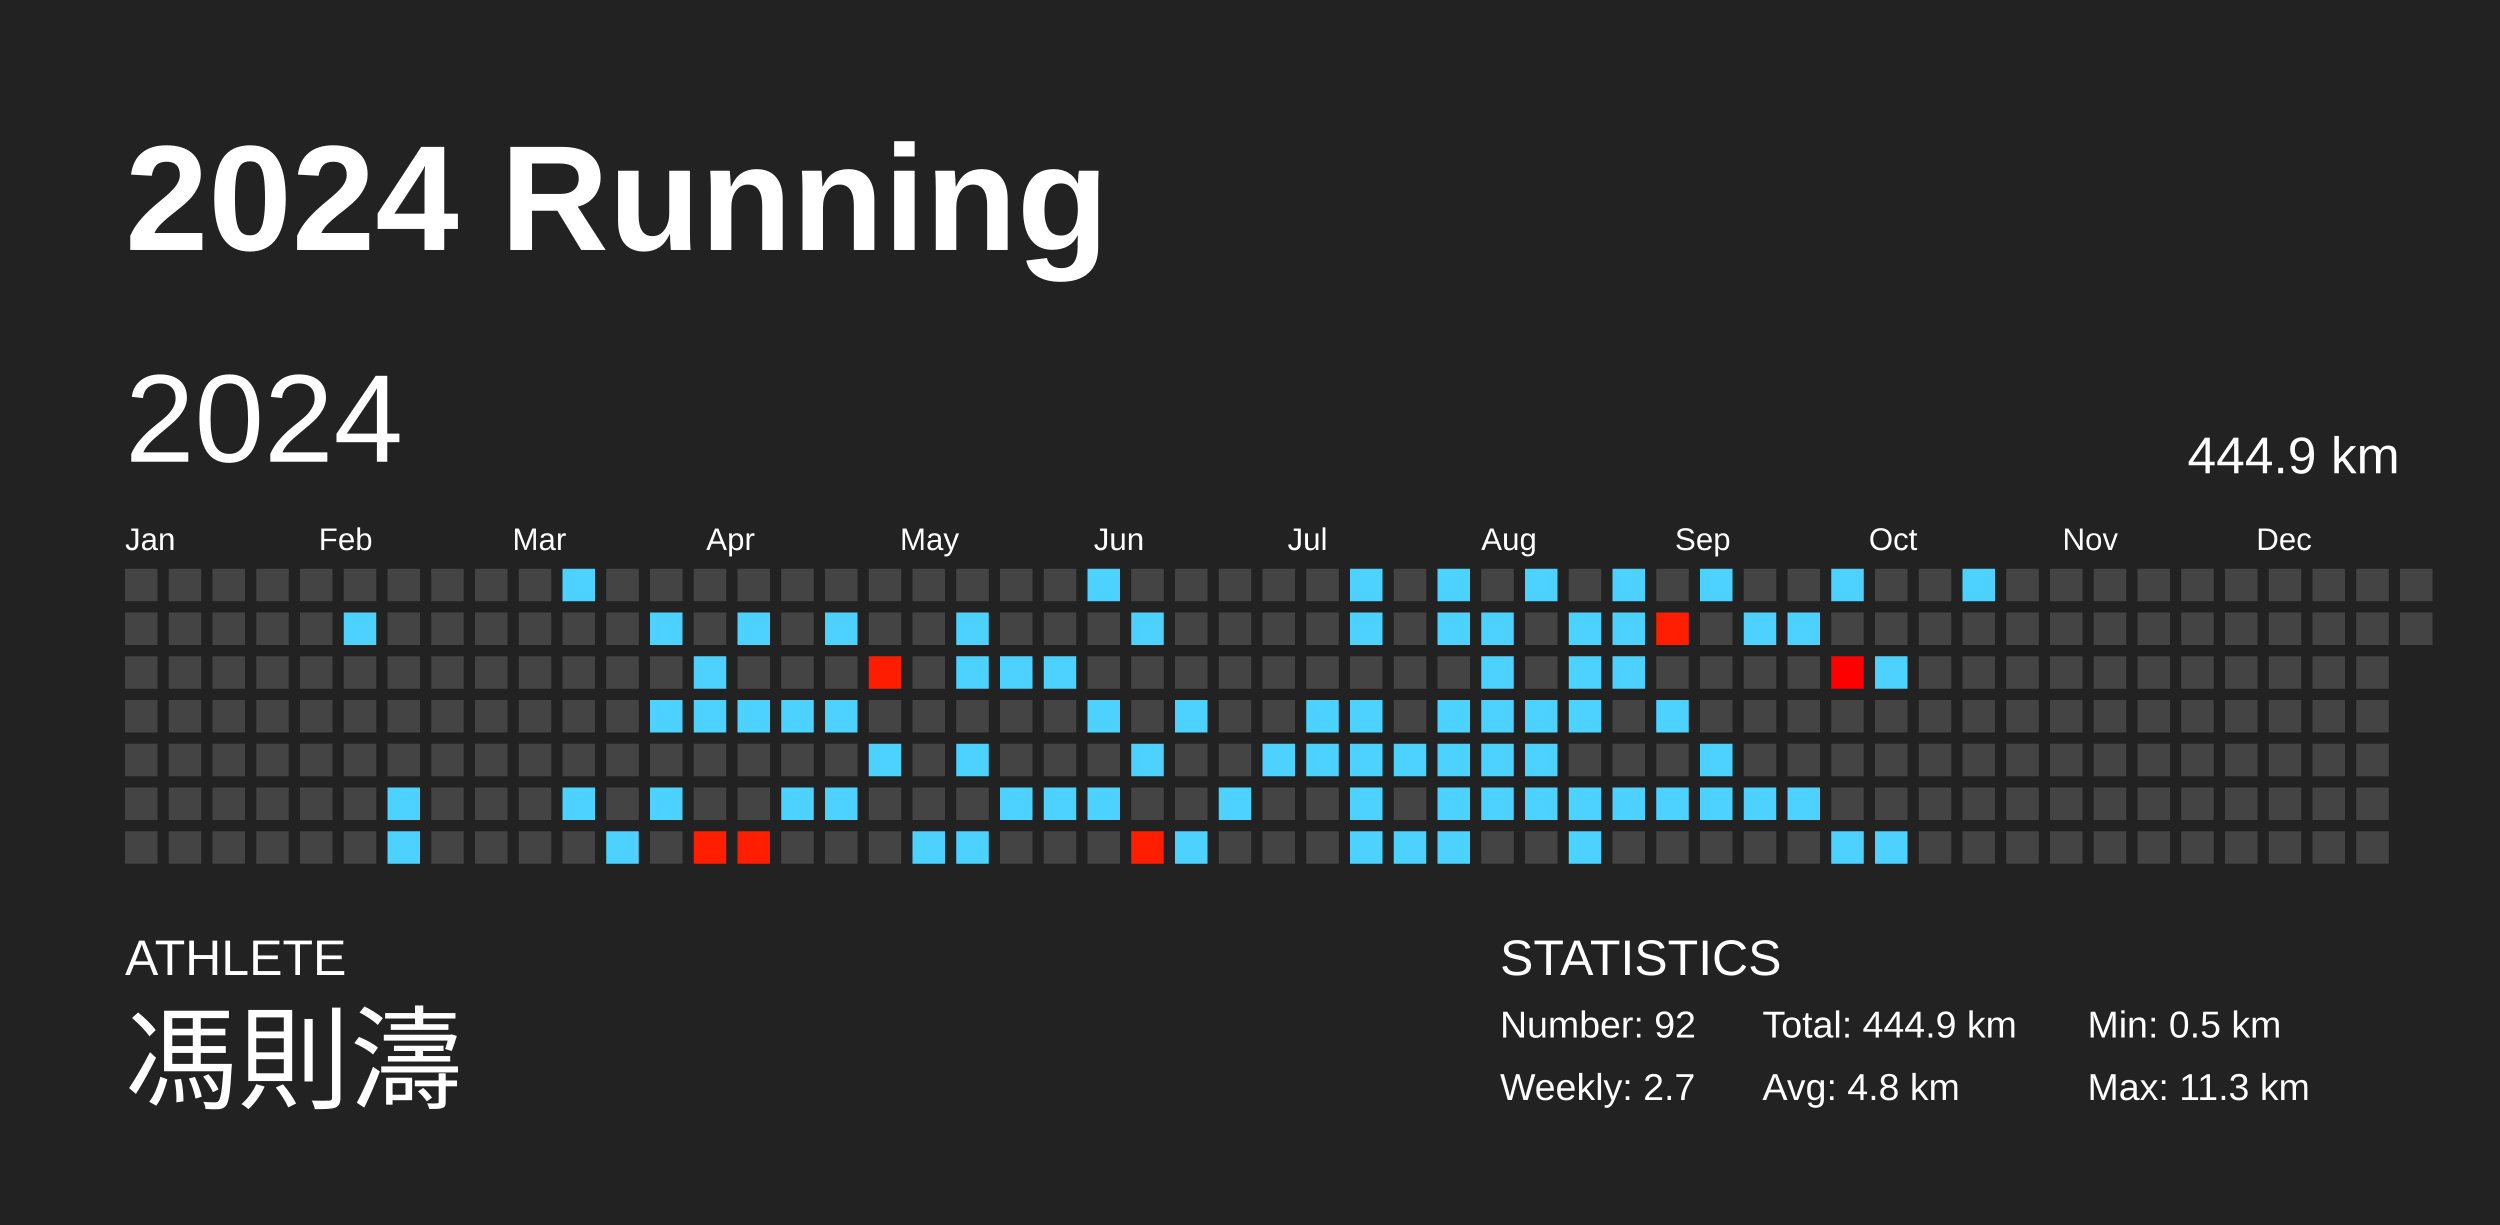
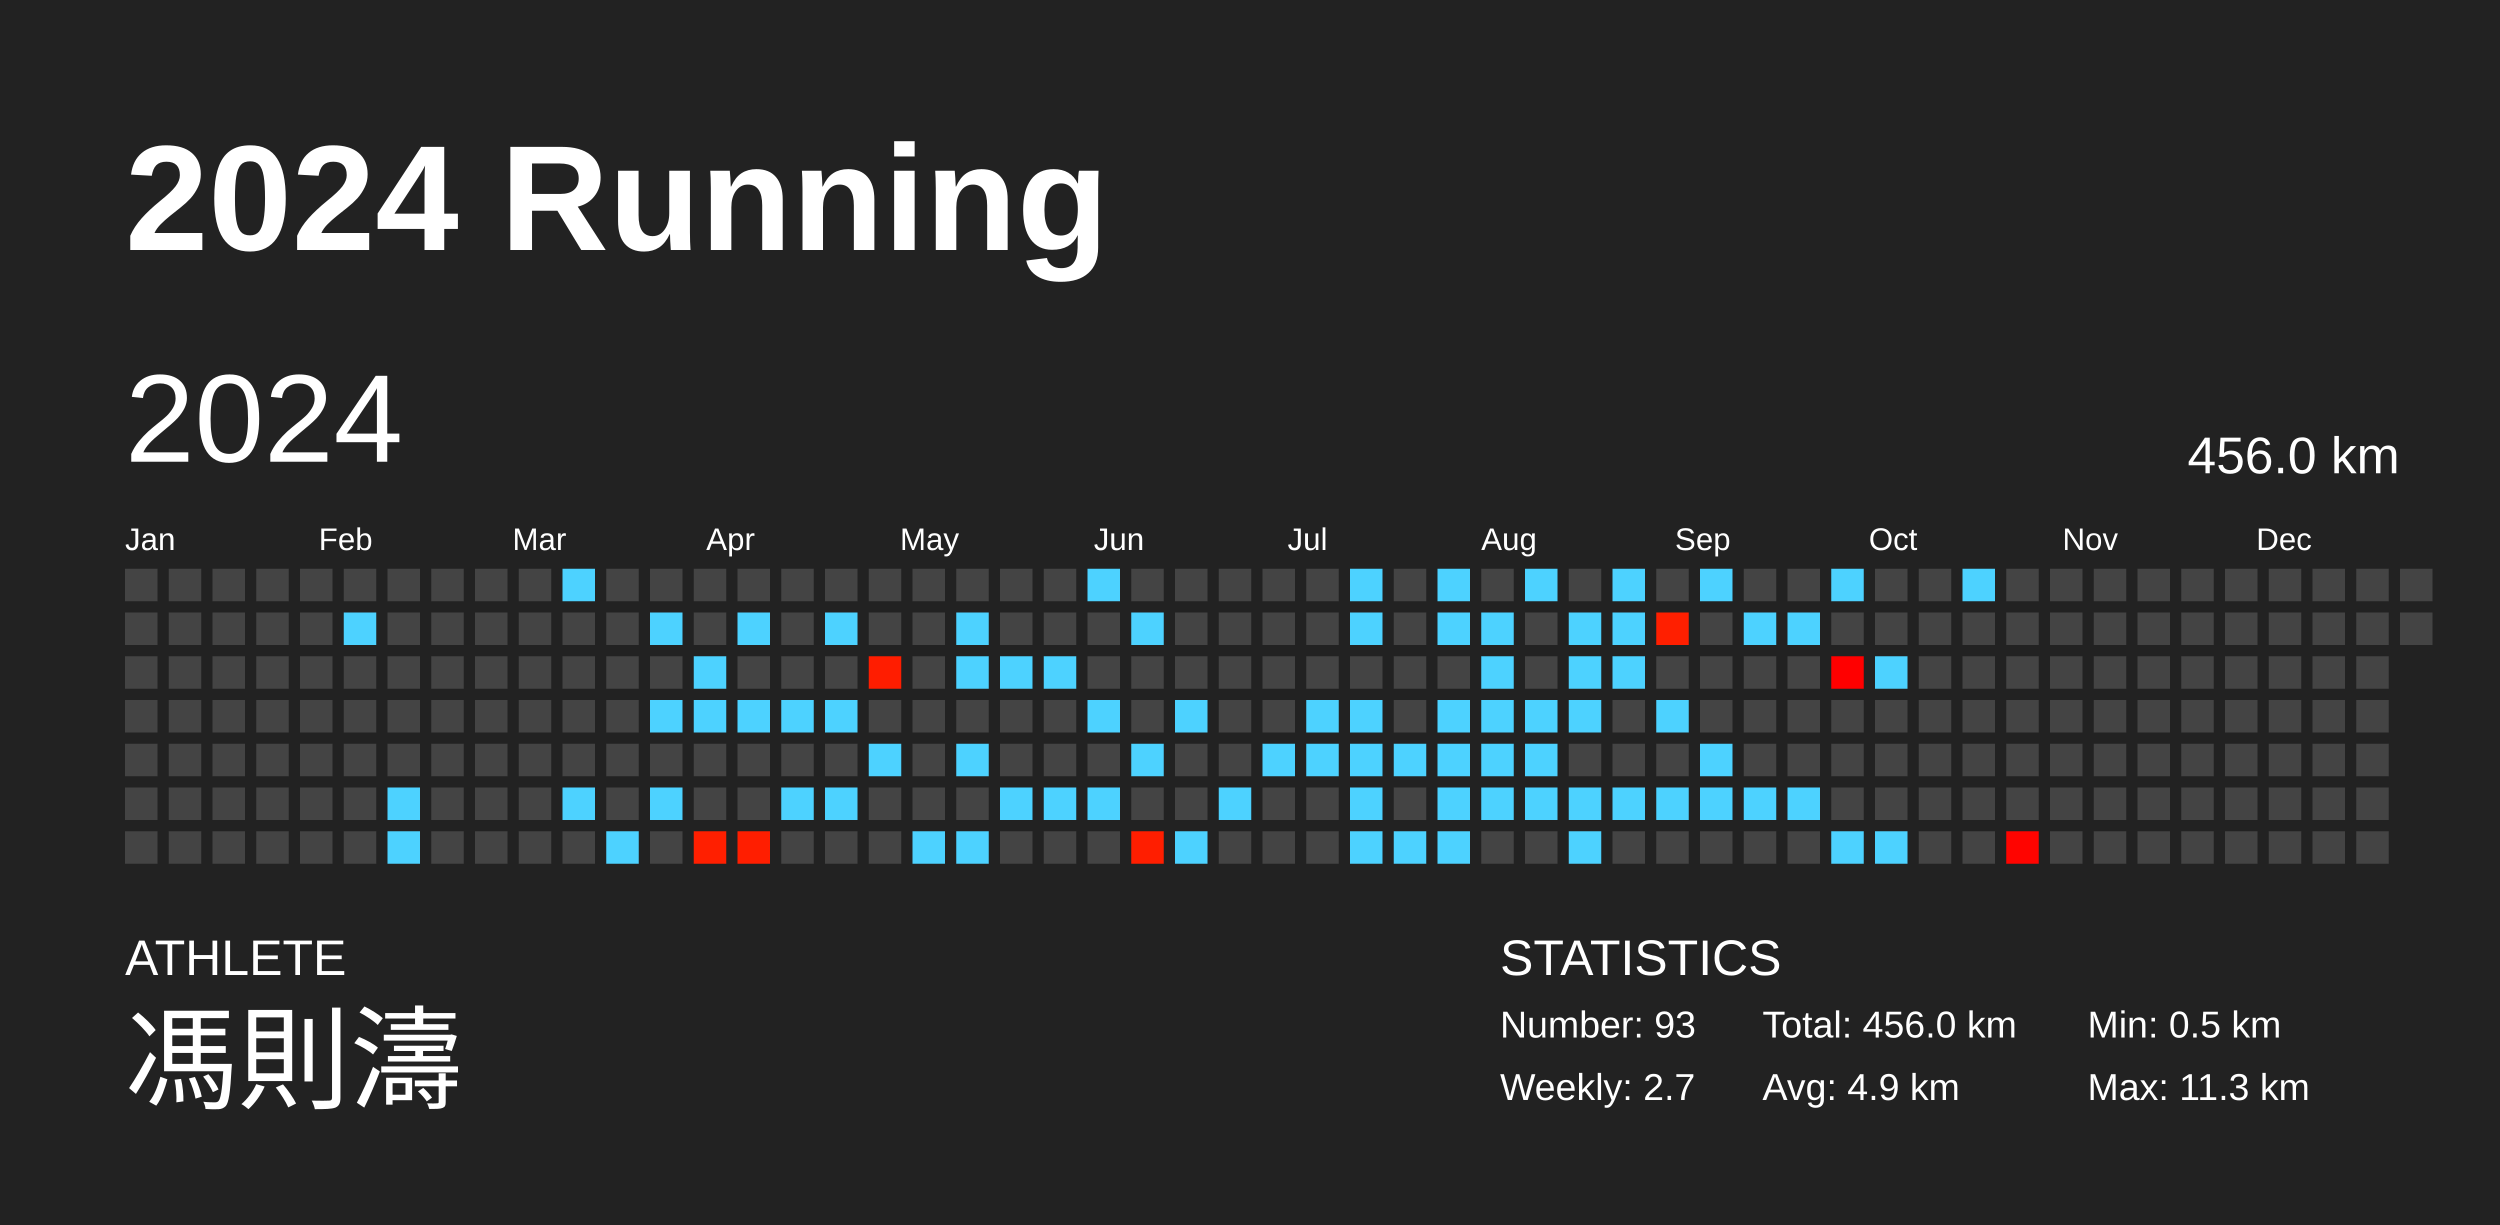
<svg xmlns="http://www.w3.org/2000/svg" baseProfile="full" height="98mm" version="1.1" viewBox="0,0,200,98" width="200mm">
  <defs />
  <rect fill="#222222" height="98" width="200" x="0" y="0" />
  <text fill="#FFFFFF" style="font-size:12px; font-family:Arial; font-weight:bold;" x="10" y="20">2024 Running</text>
  <text fill="#FFFFFF" style="font-size:4px; font-family:Arial" x="10" y="78">ATHLETE</text>
  <text fill="#FFFFFF" style="font-size:9px; font-family:Arial" x="10" y="88">馮則濤</text>
  <text fill="#FFFFFF" style="font-size:4px; font-family:Arial" x="120" y="78">STATISTICS</text>
-   <text fill="#FFFFFF" style="font-size:3px; font-family:Arial" x="120" y="83">Number: 92</text>
+   <text fill="#FFFFFF" style="font-size:3px; font-family:Arial" x="120" y="83">Number: 93</text>
  <text fill="#FFFFFF" style="font-size:3px; font-family:Arial" x="120" y="88">Weekly: 2.7</text>
-   <text fill="#FFFFFF" style="font-size:3px; font-family:Arial" x="141" y="83">Total: 444.9 km</text>
-   <text fill="#FFFFFF" style="font-size:3px; font-family:Arial" x="141" y="88">Avg: 4.8 km</text>
+   <text fill="#FFFFFF" style="font-size:3px; font-family:Arial" x="141" y="83">Total: 456.0 km</text>
+   <text fill="#FFFFFF" style="font-size:3px; font-family:Arial" x="141" y="88">Avg: 4.9 km</text>
  <text fill="#FFFFFF" style="font-size:3px; font-family:Arial" x="167" y="83">Min: 0.5 km</text>
  <text fill="#FFFFFF" style="font-size:3px; font-family:Arial" x="167" y="88">Max: 11.3 km</text>
  <text dominant-baseline="hanging" fill="#FFFFFF" style="font-size:10.0px; font-family:Arial;" x="10" y="30">2024</text>
-   <text dominant-baseline="hanging" fill="#FFFFFF" style="font-size:4.125px; font-family:Arial;" x="175" y="35">444.9 km</text>
+   <text dominant-baseline="hanging" fill="#FFFFFF" style="font-size:4.125px; font-family:Arial;" x="175" y="35">456.0 km</text>
  <text fill="#FFFFFF" style="font-size:2.5px; font-family:Arial" x="10.0" y="44">Jan</text>
  <text fill="#FFFFFF" style="font-size:2.5px; font-family:Arial" x="25.5" y="44">Feb</text>
  <text fill="#FFFFFF" style="font-size:2.5px; font-family:Arial" x="41.0" y="44">Mar</text>
  <text fill="#FFFFFF" style="font-size:2.5px; font-family:Arial" x="56.5" y="44">Apr</text>
  <text fill="#FFFFFF" style="font-size:2.5px; font-family:Arial" x="72.0" y="44">May</text>
  <text fill="#FFFFFF" style="font-size:2.5px; font-family:Arial" x="87.5" y="44">Jun</text>
  <text fill="#FFFFFF" style="font-size:2.5px; font-family:Arial" x="103.0" y="44">Jul</text>
  <text fill="#FFFFFF" style="font-size:2.5px; font-family:Arial" x="118.5" y="44">Aug</text>
  <text fill="#FFFFFF" style="font-size:2.5px; font-family:Arial" x="134.0" y="44">Sep</text>
  <text fill="#FFFFFF" style="font-size:2.5px; font-family:Arial" x="149.5" y="44">Oct</text>
  <text fill="#FFFFFF" style="font-size:2.5px; font-family:Arial" x="165.0" y="44">Nov</text>
  <text fill="#FFFFFF" style="font-size:2.5px; font-family:Arial" x="180.5" y="44">Dec</text>
  <rect fill="#444444" height="2.6" width="2.6" x="10.0" y="45.5" />
  <rect fill="#444444" height="2.6" width="2.6" x="10.0" y="49.0" />
  <rect fill="#444444" height="2.6" width="2.6" x="10.0" y="52.5" />
  <rect fill="#444444" height="2.6" width="2.6" x="10.0" y="56.0" />
  <rect fill="#444444" height="2.6" width="2.6" x="10.0" y="59.5" />
  <rect fill="#444444" height="2.6" width="2.6" x="10.0" y="63.0" />
  <rect fill="#444444" height="2.6" width="2.6" x="10.0" y="66.5" />
  <rect fill="#444444" height="2.6" width="2.6" x="13.5" y="45.5" />
  <rect fill="#444444" height="2.6" width="2.6" x="13.5" y="49.0" />
  <rect fill="#444444" height="2.6" width="2.6" x="13.5" y="52.5" />
  <rect fill="#444444" height="2.6" width="2.6" x="13.5" y="56.0" />
  <rect fill="#444444" height="2.6" width="2.6" x="13.5" y="59.5" />
  <rect fill="#444444" height="2.6" width="2.6" x="13.5" y="63.0" />
  <rect fill="#444444" height="2.6" width="2.6" x="13.5" y="66.5" />
  <rect fill="#444444" height="2.6" width="2.6" x="17.0" y="45.5" />
  <rect fill="#444444" height="2.6" width="2.6" x="17.0" y="49.0" />
  <rect fill="#444444" height="2.6" width="2.6" x="17.0" y="52.5" />
  <rect fill="#444444" height="2.6" width="2.6" x="17.0" y="56.0" />
  <rect fill="#444444" height="2.6" width="2.6" x="17.0" y="59.5" />
  <rect fill="#444444" height="2.6" width="2.6" x="17.0" y="63.0" />
  <rect fill="#444444" height="2.6" width="2.6" x="17.0" y="66.5" />
  <rect fill="#444444" height="2.6" width="2.6" x="20.5" y="45.5" />
  <rect fill="#444444" height="2.6" width="2.6" x="20.5" y="49.0" />
  <rect fill="#444444" height="2.6" width="2.6" x="20.5" y="52.5" />
  <rect fill="#444444" height="2.6" width="2.6" x="20.5" y="56.0" />
  <rect fill="#444444" height="2.6" width="2.6" x="20.5" y="59.5" />
  <rect fill="#444444" height="2.6" width="2.6" x="20.5" y="63.0" />
  <rect fill="#444444" height="2.6" width="2.6" x="20.5" y="66.5" />
  <rect fill="#444444" height="2.6" width="2.6" x="24.0" y="45.5" />
  <rect fill="#444444" height="2.6" width="2.6" x="24.0" y="49.0" />
  <rect fill="#444444" height="2.6" width="2.6" x="24.0" y="52.5" />
  <rect fill="#444444" height="2.6" width="2.6" x="24.0" y="56.0" />
  <rect fill="#444444" height="2.6" width="2.6" x="24.0" y="59.5" />
  <rect fill="#444444" height="2.6" width="2.6" x="24.0" y="63.0" />
  <rect fill="#444444" height="2.6" width="2.6" x="24.0" y="66.5" />
  <rect fill="#444444" height="2.6" width="2.6" x="27.5" y="45.5" />
  <rect fill="#4dd2ff" height="2.6" width="2.6" x="27.5" y="49.0" />
  <rect fill="#444444" height="2.6" width="2.6" x="27.5" y="52.5" />
  <rect fill="#444444" height="2.6" width="2.6" x="27.5" y="56.0" />
  <rect fill="#444444" height="2.6" width="2.6" x="27.5" y="59.5" />
  <rect fill="#444444" height="2.6" width="2.6" x="27.5" y="63.0" />
  <rect fill="#444444" height="2.6" width="2.6" x="27.5" y="66.5" />
  <rect fill="#444444" height="2.6" width="2.6" x="31.0" y="45.5" />
  <rect fill="#444444" height="2.6" width="2.6" x="31.0" y="49.0" />
  <rect fill="#444444" height="2.6" width="2.6" x="31.0" y="52.5" />
  <rect fill="#444444" height="2.6" width="2.6" x="31.0" y="56.0" />
  <rect fill="#444444" height="2.6" width="2.6" x="31.0" y="59.5" />
  <rect fill="#4dd2ff" height="2.6" width="2.6" x="31.0" y="63.0" />
  <rect fill="#4dd2ff" height="2.6" width="2.6" x="31.0" y="66.5" />
  <rect fill="#444444" height="2.6" width="2.6" x="34.5" y="45.5" />
  <rect fill="#444444" height="2.6" width="2.6" x="34.5" y="49.0" />
  <rect fill="#444444" height="2.6" width="2.6" x="34.5" y="52.5" />
  <rect fill="#444444" height="2.6" width="2.6" x="34.5" y="56.0" />
  <rect fill="#444444" height="2.6" width="2.6" x="34.5" y="59.5" />
  <rect fill="#444444" height="2.6" width="2.6" x="34.5" y="63.0" />
  <rect fill="#444444" height="2.6" width="2.6" x="34.5" y="66.5" />
  <rect fill="#444444" height="2.6" width="2.6" x="38.0" y="45.5" />
  <rect fill="#444444" height="2.6" width="2.6" x="38.0" y="49.0" />
  <rect fill="#444444" height="2.6" width="2.6" x="38.0" y="52.5" />
  <rect fill="#444444" height="2.6" width="2.6" x="38.0" y="56.0" />
  <rect fill="#444444" height="2.6" width="2.6" x="38.0" y="59.5" />
  <rect fill="#444444" height="2.6" width="2.6" x="38.0" y="63.0" />
  <rect fill="#444444" height="2.6" width="2.6" x="38.0" y="66.5" />
  <rect fill="#444444" height="2.6" width="2.6" x="41.5" y="45.5" />
  <rect fill="#444444" height="2.6" width="2.6" x="41.5" y="49.0" />
  <rect fill="#444444" height="2.6" width="2.6" x="41.5" y="52.5" />
  <rect fill="#444444" height="2.6" width="2.6" x="41.5" y="56.0" />
  <rect fill="#444444" height="2.6" width="2.6" x="41.5" y="59.5" />
  <rect fill="#444444" height="2.6" width="2.6" x="41.5" y="63.0" />
  <rect fill="#444444" height="2.6" width="2.6" x="41.5" y="66.5" />
  <rect fill="#4dd2ff" height="2.6" width="2.6" x="45.0" y="45.5" />
  <rect fill="#444444" height="2.6" width="2.6" x="45.0" y="49.0" />
  <rect fill="#444444" height="2.6" width="2.6" x="45.0" y="52.5" />
  <rect fill="#444444" height="2.6" width="2.6" x="45.0" y="56.0" />
  <rect fill="#444444" height="2.6" width="2.6" x="45.0" y="59.5" />
  <rect fill="#4dd2ff" height="2.6" width="2.6" x="45.0" y="63.0" />
  <rect fill="#444444" height="2.6" width="2.6" x="45.0" y="66.5" />
  <rect fill="#444444" height="2.6" width="2.6" x="48.5" y="45.5" />
  <rect fill="#444444" height="2.6" width="2.6" x="48.5" y="49.0" />
  <rect fill="#444444" height="2.6" width="2.6" x="48.5" y="52.5" />
  <rect fill="#444444" height="2.6" width="2.6" x="48.5" y="56.0" />
  <rect fill="#444444" height="2.6" width="2.6" x="48.5" y="59.5" />
  <rect fill="#444444" height="2.6" width="2.6" x="48.5" y="63.0" />
  <rect fill="#4dd2ff" height="2.6" width="2.6" x="48.5" y="66.5" />
  <rect fill="#444444" height="2.6" width="2.6" x="52.0" y="45.5" />
  <rect fill="#4dd2ff" height="2.6" width="2.6" x="52.0" y="49.0" />
  <rect fill="#444444" height="2.6" width="2.6" x="52.0" y="52.5" />
  <rect fill="#4dd2ff" height="2.6" width="2.6" x="52.0" y="56.0" />
  <rect fill="#444444" height="2.6" width="2.6" x="52.0" y="59.5" />
  <rect fill="#4dd2ff" height="2.6" width="2.6" x="52.0" y="63.0" />
  <rect fill="#444444" height="2.6" width="2.6" x="52.0" y="66.5" />
  <rect fill="#444444" height="2.6" width="2.6" x="55.5" y="45.5" />
  <rect fill="#444444" height="2.6" width="2.6" x="55.5" y="49.0" />
  <rect fill="#4dd2ff" height="2.6" width="2.6" x="55.5" y="52.5" />
  <rect fill="#4dd2ff" height="2.6" width="2.6" x="55.5" y="56.0" />
  <rect fill="#444444" height="2.6" width="2.6" x="55.5" y="59.5" />
  <rect fill="#444444" height="2.6" width="2.6" x="55.5" y="63.0" />
  <rect fill="#ff1f00" height="2.6" width="2.6" x="55.5" y="66.5" />
  <rect fill="#444444" height="2.6" width="2.6" x="59.0" y="45.5" />
  <rect fill="#4dd2ff" height="2.6" width="2.6" x="59.0" y="49.0" />
  <rect fill="#444444" height="2.6" width="2.6" x="59.0" y="52.5" />
  <rect fill="#4dd2ff" height="2.6" width="2.6" x="59.0" y="56.0" />
  <rect fill="#444444" height="2.6" width="2.6" x="59.0" y="59.5" />
  <rect fill="#444444" height="2.6" width="2.6" x="59.0" y="63.0" />
  <rect fill="#ff1e00" height="2.6" width="2.6" x="59.0" y="66.5" />
  <rect fill="#444444" height="2.6" width="2.6" x="62.5" y="45.5" />
  <rect fill="#444444" height="2.6" width="2.6" x="62.5" y="49.0" />
  <rect fill="#444444" height="2.6" width="2.6" x="62.5" y="52.5" />
  <rect fill="#4dd2ff" height="2.6" width="2.6" x="62.5" y="56.0" />
  <rect fill="#444444" height="2.6" width="2.6" x="62.5" y="59.5" />
  <rect fill="#4dd2ff" height="2.6" width="2.6" x="62.5" y="63.0" />
  <rect fill="#444444" height="2.6" width="2.6" x="62.5" y="66.5" />
  <rect fill="#444444" height="2.6" width="2.6" x="66.0" y="45.5" />
  <rect fill="#4dd2ff" height="2.6" width="2.6" x="66.0" y="49.0" />
  <rect fill="#444444" height="2.6" width="2.6" x="66.0" y="52.5" />
  <rect fill="#4dd2ff" height="2.6" width="2.6" x="66.0" y="56.0" />
  <rect fill="#444444" height="2.6" width="2.6" x="66.0" y="59.5" />
  <rect fill="#4dd2ff" height="2.6" width="2.6" x="66.0" y="63.0" />
  <rect fill="#444444" height="2.6" width="2.6" x="66.0" y="66.5" />
  <rect fill="#444444" height="2.6" width="2.6" x="69.5" y="45.5" />
  <rect fill="#444444" height="2.6" width="2.6" x="69.5" y="49.0" />
  <rect fill="#ff1d00" height="2.6" width="2.6" x="69.5" y="52.5" />
  <rect fill="#444444" height="2.6" width="2.6" x="69.5" y="56.0" />
  <rect fill="#4dd2ff" height="2.6" width="2.6" x="69.5" y="59.5" />
  <rect fill="#444444" height="2.6" width="2.6" x="69.5" y="63.0" />
  <rect fill="#444444" height="2.6" width="2.6" x="69.5" y="66.5" />
  <rect fill="#444444" height="2.6" width="2.6" x="73.0" y="45.5" />
  <rect fill="#444444" height="2.6" width="2.6" x="73.0" y="49.0" />
  <rect fill="#444444" height="2.6" width="2.6" x="73.0" y="52.5" />
  <rect fill="#444444" height="2.6" width="2.6" x="73.0" y="56.0" />
  <rect fill="#444444" height="2.6" width="2.6" x="73.0" y="59.5" />
  <rect fill="#444444" height="2.6" width="2.6" x="73.0" y="63.0" />
  <rect fill="#4dd2ff" height="2.6" width="2.6" x="73.0" y="66.5" />
  <rect fill="#444444" height="2.6" width="2.6" x="76.5" y="45.5" />
  <rect fill="#4dd2ff" height="2.6" width="2.6" x="76.5" y="49.0" />
  <rect fill="#4dd2ff" height="2.6" width="2.6" x="76.5" y="52.5" />
  <rect fill="#444444" height="2.6" width="2.6" x="76.5" y="56.0" />
  <rect fill="#4dd2ff" height="2.6" width="2.6" x="76.5" y="59.5" />
  <rect fill="#444444" height="2.6" width="2.6" x="76.5" y="63.0" />
  <rect fill="#4dd2ff" height="2.6" width="2.6" x="76.5" y="66.5" />
  <rect fill="#444444" height="2.6" width="2.6" x="80.0" y="45.5" />
  <rect fill="#444444" height="2.6" width="2.6" x="80.0" y="49.0" />
  <rect fill="#4dd2ff" height="2.6" width="2.6" x="80.0" y="52.5" />
  <rect fill="#444444" height="2.6" width="2.6" x="80.0" y="56.0" />
  <rect fill="#444444" height="2.6" width="2.6" x="80.0" y="59.5" />
  <rect fill="#4dd2ff" height="2.6" width="2.6" x="80.0" y="63.0" />
  <rect fill="#444444" height="2.6" width="2.6" x="80.0" y="66.5" />
  <rect fill="#444444" height="2.6" width="2.6" x="83.5" y="45.5" />
  <rect fill="#444444" height="2.6" width="2.6" x="83.5" y="49.0" />
  <rect fill="#4dd2ff" height="2.6" width="2.6" x="83.5" y="52.5" />
  <rect fill="#444444" height="2.6" width="2.6" x="83.5" y="56.0" />
  <rect fill="#444444" height="2.6" width="2.6" x="83.5" y="59.5" />
  <rect fill="#4dd2ff" height="2.6" width="2.6" x="83.5" y="63.0" />
  <rect fill="#444444" height="2.6" width="2.6" x="83.5" y="66.5" />
  <rect fill="#4dd2ff" height="2.6" width="2.6" x="87.0" y="45.5" />
  <rect fill="#444444" height="2.6" width="2.6" x="87.0" y="49.0" />
  <rect fill="#444444" height="2.6" width="2.6" x="87.0" y="52.5" />
  <rect fill="#4dd2ff" height="2.6" width="2.6" x="87.0" y="56.0" />
  <rect fill="#444444" height="2.6" width="2.6" x="87.0" y="59.5" />
  <rect fill="#4dd2ff" height="2.6" width="2.6" x="87.0" y="63.0" />
  <rect fill="#444444" height="2.6" width="2.6" x="87.0" y="66.5" />
  <rect fill="#444444" height="2.6" width="2.6" x="90.5" y="45.5" />
  <rect fill="#4dd2ff" height="2.6" width="2.6" x="90.5" y="49.0" />
  <rect fill="#444444" height="2.6" width="2.6" x="90.5" y="52.5" />
  <rect fill="#444444" height="2.6" width="2.6" x="90.5" y="56.0" />
  <rect fill="#4dd2ff" height="2.6" width="2.6" x="90.5" y="59.5" />
  <rect fill="#444444" height="2.6" width="2.6" x="90.5" y="63.0" />
  <rect fill="#ff1e00" height="2.6" width="2.6" x="90.5" y="66.5" />
  <rect fill="#444444" height="2.6" width="2.6" x="94.0" y="45.5" />
  <rect fill="#444444" height="2.6" width="2.6" x="94.0" y="49.0" />
  <rect fill="#444444" height="2.6" width="2.6" x="94.0" y="52.5" />
  <rect fill="#4dd2ff" height="2.6" width="2.6" x="94.0" y="56.0" />
  <rect fill="#444444" height="2.6" width="2.6" x="94.0" y="59.5" />
  <rect fill="#444444" height="2.6" width="2.6" x="94.0" y="63.0" />
  <rect fill="#4dd2ff" height="2.6" width="2.6" x="94.0" y="66.5" />
  <rect fill="#444444" height="2.6" width="2.6" x="97.5" y="45.5" />
  <rect fill="#444444" height="2.6" width="2.6" x="97.5" y="49.0" />
  <rect fill="#444444" height="2.6" width="2.6" x="97.5" y="52.5" />
  <rect fill="#444444" height="2.6" width="2.6" x="97.5" y="56.0" />
  <rect fill="#444444" height="2.6" width="2.6" x="97.5" y="59.5" />
  <rect fill="#4dd2ff" height="2.6" width="2.6" x="97.5" y="63.0" />
  <rect fill="#444444" height="2.6" width="2.6" x="97.5" y="66.5" />
  <rect fill="#444444" height="2.6" width="2.6" x="101.0" y="45.5" />
  <rect fill="#444444" height="2.6" width="2.6" x="101.0" y="49.0" />
  <rect fill="#444444" height="2.6" width="2.6" x="101.0" y="52.5" />
  <rect fill="#444444" height="2.6" width="2.6" x="101.0" y="56.0" />
  <rect fill="#4dd2ff" height="2.6" width="2.6" x="101.0" y="59.5" />
  <rect fill="#444444" height="2.6" width="2.6" x="101.0" y="63.0" />
  <rect fill="#444444" height="2.6" width="2.6" x="101.0" y="66.5" />
  <rect fill="#444444" height="2.6" width="2.6" x="104.5" y="45.5" />
  <rect fill="#444444" height="2.6" width="2.6" x="104.5" y="49.0" />
  <rect fill="#444444" height="2.6" width="2.6" x="104.5" y="52.5" />
  <rect fill="#4dd2ff" height="2.6" width="2.6" x="104.5" y="56.0" />
  <rect fill="#4dd2ff" height="2.6" width="2.6" x="104.5" y="59.5" />
  <rect fill="#444444" height="2.6" width="2.6" x="104.5" y="63.0" />
  <rect fill="#444444" height="2.6" width="2.6" x="104.5" y="66.5" />
  <rect fill="#4dd2ff" height="2.6" width="2.6" x="108.0" y="45.5" />
  <rect fill="#4dd2ff" height="2.6" width="2.6" x="108.0" y="49.0" />
  <rect fill="#444444" height="2.6" width="2.6" x="108.0" y="52.5" />
  <rect fill="#4dd2ff" height="2.6" width="2.6" x="108.0" y="56.0" />
  <rect fill="#4dd2ff" height="2.6" width="2.6" x="108.0" y="59.5" />
  <rect fill="#4dd2ff" height="2.6" width="2.6" x="108.0" y="63.0" />
  <rect fill="#4dd2ff" height="2.6" width="2.6" x="108.0" y="66.5" />
  <rect fill="#444444" height="2.6" width="2.6" x="111.5" y="45.5" />
  <rect fill="#444444" height="2.6" width="2.6" x="111.5" y="49.0" />
  <rect fill="#444444" height="2.6" width="2.6" x="111.5" y="52.5" />
  <rect fill="#444444" height="2.6" width="2.6" x="111.5" y="56.0" />
  <rect fill="#4dd2ff" height="2.6" width="2.6" x="111.5" y="59.5" />
  <rect fill="#444444" height="2.6" width="2.6" x="111.5" y="63.0" />
  <rect fill="#4dd2ff" height="2.6" width="2.6" x="111.5" y="66.5" />
  <rect fill="#4dd2ff" height="2.6" width="2.6" x="115.0" y="45.5" />
  <rect fill="#4dd2ff" height="2.6" width="2.6" x="115.0" y="49.0" />
  <rect fill="#444444" height="2.6" width="2.6" x="115.0" y="52.5" />
  <rect fill="#4dd2ff" height="2.6" width="2.6" x="115.0" y="56.0" />
  <rect fill="#4dd2ff" height="2.6" width="2.6" x="115.0" y="59.5" />
  <rect fill="#4dd2ff" height="2.6" width="2.6" x="115.0" y="63.0" />
  <rect fill="#4dd2ff" height="2.6" width="2.6" x="115.0" y="66.5" />
  <rect fill="#444444" height="2.6" width="2.6" x="118.5" y="45.5" />
  <rect fill="#4dd2ff" height="2.6" width="2.6" x="118.5" y="49.0" />
  <rect fill="#4dd2ff" height="2.6" width="2.6" x="118.5" y="52.5" />
  <rect fill="#4dd2ff" height="2.6" width="2.6" x="118.5" y="56.0" />
  <rect fill="#4dd2ff" height="2.6" width="2.6" x="118.5" y="59.5" />
  <rect fill="#4dd2ff" height="2.6" width="2.6" x="118.5" y="63.0" />
  <rect fill="#444444" height="2.6" width="2.6" x="118.5" y="66.5" />
  <rect fill="#4dd2ff" height="2.6" width="2.6" x="122.0" y="45.5" />
  <rect fill="#444444" height="2.6" width="2.6" x="122.0" y="49.0" />
  <rect fill="#444444" height="2.6" width="2.6" x="122.0" y="52.5" />
  <rect fill="#4dd2ff" height="2.6" width="2.6" x="122.0" y="56.0" />
  <rect fill="#4dd2ff" height="2.6" width="2.6" x="122.0" y="59.5" />
  <rect fill="#4dd2ff" height="2.6" width="2.6" x="122.0" y="63.0" />
  <rect fill="#444444" height="2.6" width="2.6" x="122.0" y="66.5" />
  <rect fill="#444444" height="2.6" width="2.6" x="125.5" y="45.5" />
  <rect fill="#4dd2ff" height="2.6" width="2.6" x="125.5" y="49.0" />
  <rect fill="#4dd2ff" height="2.6" width="2.6" x="125.5" y="52.5" />
  <rect fill="#4dd2ff" height="2.6" width="2.6" x="125.5" y="56.0" />
  <rect fill="#444444" height="2.6" width="2.6" x="125.5" y="59.5" />
  <rect fill="#4dd2ff" height="2.6" width="2.6" x="125.5" y="63.0" />
  <rect fill="#4dd2ff" height="2.6" width="2.6" x="125.5" y="66.5" />
  <rect fill="#4dd2ff" height="2.6" width="2.6" x="129.0" y="45.5" />
  <rect fill="#4dd2ff" height="2.6" width="2.6" x="129.0" y="49.0" />
  <rect fill="#4dd2ff" height="2.6" width="2.6" x="129.0" y="52.5" />
  <rect fill="#444444" height="2.6" width="2.6" x="129.0" y="56.0" />
  <rect fill="#444444" height="2.6" width="2.6" x="129.0" y="59.5" />
  <rect fill="#4dd2ff" height="2.6" width="2.6" x="129.0" y="63.0" />
  <rect fill="#444444" height="2.6" width="2.6" x="129.0" y="66.5" />
  <rect fill="#444444" height="2.6" width="2.6" x="132.5" y="45.5" />
  <rect fill="#ff1f00" height="2.6" width="2.6" x="132.5" y="49.0" />
  <rect fill="#444444" height="2.6" width="2.6" x="132.5" y="52.5" />
  <rect fill="#4dd2ff" height="2.6" width="2.6" x="132.5" y="56.0" />
  <rect fill="#444444" height="2.6" width="2.6" x="132.5" y="59.5" />
  <rect fill="#4dd2ff" height="2.6" width="2.6" x="132.5" y="63.0" />
  <rect fill="#444444" height="2.6" width="2.6" x="132.5" y="66.5" />
  <rect fill="#4dd2ff" height="2.6" width="2.6" x="136.0" y="45.5" />
  <rect fill="#444444" height="2.6" width="2.6" x="136.0" y="49.0" />
  <rect fill="#444444" height="2.6" width="2.6" x="136.0" y="52.5" />
  <rect fill="#444444" height="2.6" width="2.6" x="136.0" y="56.0" />
  <rect fill="#4dd2ff" height="2.6" width="2.6" x="136.0" y="59.5" />
  <rect fill="#4dd2ff" height="2.6" width="2.6" x="136.0" y="63.0" />
  <rect fill="#444444" height="2.6" width="2.6" x="136.0" y="66.5" />
  <rect fill="#444444" height="2.6" width="2.6" x="139.5" y="45.5" />
  <rect fill="#4dd2ff" height="2.6" width="2.6" x="139.5" y="49.0" />
  <rect fill="#444444" height="2.6" width="2.6" x="139.5" y="52.5" />
  <rect fill="#444444" height="2.6" width="2.6" x="139.5" y="56.0" />
  <rect fill="#444444" height="2.6" width="2.6" x="139.5" y="59.5" />
  <rect fill="#4dd2ff" height="2.6" width="2.6" x="139.5" y="63.0" />
  <rect fill="#444444" height="2.6" width="2.6" x="139.5" y="66.5" />
  <rect fill="#444444" height="2.6" width="2.6" x="143.0" y="45.5" />
  <rect fill="#4dd2ff" height="2.6" width="2.6" x="143.0" y="49.0" />
  <rect fill="#444444" height="2.6" width="2.6" x="143.0" y="52.5" />
  <rect fill="#444444" height="2.6" width="2.6" x="143.0" y="56.0" />
  <rect fill="#444444" height="2.6" width="2.6" x="143.0" y="59.5" />
  <rect fill="#4dd2ff" height="2.6" width="2.6" x="143.0" y="63.0" />
  <rect fill="#444444" height="2.6" width="2.6" x="143.0" y="66.5" />
  <rect fill="#4dd2ff" height="2.6" width="2.6" x="146.5" y="45.5" />
  <rect fill="#444444" height="2.6" width="2.6" x="146.5" y="49.0" />
  <rect fill="#ff0000" height="2.6" width="2.6" x="146.5" y="52.5" />
  <rect fill="#444444" height="2.6" width="2.6" x="146.5" y="56.0" />
  <rect fill="#444444" height="2.6" width="2.6" x="146.5" y="59.5" />
  <rect fill="#444444" height="2.6" width="2.6" x="146.5" y="63.0" />
  <rect fill="#4dd2ff" height="2.6" width="2.6" x="146.5" y="66.5" />
  <rect fill="#444444" height="2.6" width="2.6" x="150.0" y="45.5" />
  <rect fill="#444444" height="2.6" width="2.6" x="150.0" y="49.0" />
  <rect fill="#4dd2ff" height="2.6" width="2.6" x="150.0" y="52.5" />
  <rect fill="#444444" height="2.6" width="2.6" x="150.0" y="56.0" />
  <rect fill="#444444" height="2.6" width="2.6" x="150.0" y="59.5" />
  <rect fill="#444444" height="2.6" width="2.6" x="150.0" y="63.0" />
  <rect fill="#4dd2ff" height="2.6" width="2.6" x="150.0" y="66.5" />
  <rect fill="#444444" height="2.6" width="2.6" x="153.5" y="45.5" />
  <rect fill="#444444" height="2.6" width="2.6" x="153.5" y="49.0" />
  <rect fill="#444444" height="2.6" width="2.6" x="153.5" y="52.5" />
  <rect fill="#444444" height="2.6" width="2.6" x="153.5" y="56.0" />
  <rect fill="#444444" height="2.6" width="2.6" x="153.5" y="59.5" />
  <rect fill="#444444" height="2.6" width="2.6" x="153.5" y="63.0" />
  <rect fill="#444444" height="2.6" width="2.6" x="153.5" y="66.5" />
  <rect fill="#4dd2ff" height="2.6" width="2.6" x="157.0" y="45.5" />
  <rect fill="#444444" height="2.6" width="2.6" x="157.0" y="49.0" />
  <rect fill="#444444" height="2.6" width="2.6" x="157.0" y="52.5" />
  <rect fill="#444444" height="2.6" width="2.6" x="157.0" y="56.0" />
  <rect fill="#444444" height="2.6" width="2.6" x="157.0" y="59.5" />
  <rect fill="#444444" height="2.6" width="2.6" x="157.0" y="63.0" />
  <rect fill="#444444" height="2.6" width="2.6" x="157.0" y="66.5" />
  <rect fill="#444444" height="2.6" width="2.6" x="160.5" y="45.5" />
  <rect fill="#444444" height="2.6" width="2.6" x="160.5" y="49.0" />
  <rect fill="#444444" height="2.6" width="2.6" x="160.5" y="52.5" />
  <rect fill="#444444" height="2.6" width="2.6" x="160.5" y="56.0" />
  <rect fill="#444444" height="2.6" width="2.6" x="160.5" y="59.5" />
  <rect fill="#444444" height="2.6" width="2.6" x="160.5" y="63.0" />
-   <rect fill="#444444" height="2.6" width="2.6" x="160.5" y="66.5" />
+   <rect fill="#ff0400" height="2.6" width="2.6" x="160.5" y="66.5" />
  <rect fill="#444444" height="2.6" width="2.6" x="164.0" y="45.5" />
  <rect fill="#444444" height="2.6" width="2.6" x="164.0" y="49.0" />
  <rect fill="#444444" height="2.6" width="2.6" x="164.0" y="52.5" />
  <rect fill="#444444" height="2.6" width="2.6" x="164.0" y="56.0" />
  <rect fill="#444444" height="2.6" width="2.6" x="164.0" y="59.5" />
  <rect fill="#444444" height="2.6" width="2.6" x="164.0" y="63.0" />
  <rect fill="#444444" height="2.6" width="2.6" x="164.0" y="66.5" />
  <rect fill="#444444" height="2.6" width="2.6" x="167.5" y="45.5" />
  <rect fill="#444444" height="2.6" width="2.6" x="167.5" y="49.0" />
  <rect fill="#444444" height="2.6" width="2.6" x="167.5" y="52.5" />
  <rect fill="#444444" height="2.6" width="2.6" x="167.5" y="56.0" />
  <rect fill="#444444" height="2.6" width="2.6" x="167.5" y="59.5" />
  <rect fill="#444444" height="2.6" width="2.6" x="167.5" y="63.0" />
  <rect fill="#444444" height="2.6" width="2.6" x="167.5" y="66.5" />
  <rect fill="#444444" height="2.6" width="2.6" x="171.0" y="45.5" />
  <rect fill="#444444" height="2.6" width="2.6" x="171.0" y="49.0" />
  <rect fill="#444444" height="2.6" width="2.6" x="171.0" y="52.5" />
  <rect fill="#444444" height="2.6" width="2.6" x="171.0" y="56.0" />
  <rect fill="#444444" height="2.6" width="2.6" x="171.0" y="59.5" />
  <rect fill="#444444" height="2.6" width="2.6" x="171.0" y="63.0" />
  <rect fill="#444444" height="2.6" width="2.6" x="171.0" y="66.5" />
  <rect fill="#444444" height="2.6" width="2.6" x="174.5" y="45.5" />
  <rect fill="#444444" height="2.6" width="2.6" x="174.5" y="49.0" />
  <rect fill="#444444" height="2.6" width="2.6" x="174.5" y="52.5" />
  <rect fill="#444444" height="2.6" width="2.6" x="174.5" y="56.0" />
  <rect fill="#444444" height="2.6" width="2.6" x="174.5" y="59.5" />
  <rect fill="#444444" height="2.6" width="2.6" x="174.5" y="63.0" />
  <rect fill="#444444" height="2.6" width="2.6" x="174.5" y="66.5" />
  <rect fill="#444444" height="2.6" width="2.6" x="178.0" y="45.5" />
  <rect fill="#444444" height="2.6" width="2.6" x="178.0" y="49.0" />
  <rect fill="#444444" height="2.6" width="2.6" x="178.0" y="52.5" />
  <rect fill="#444444" height="2.6" width="2.6" x="178.0" y="56.0" />
  <rect fill="#444444" height="2.6" width="2.6" x="178.0" y="59.5" />
  <rect fill="#444444" height="2.6" width="2.6" x="178.0" y="63.0" />
  <rect fill="#444444" height="2.6" width="2.6" x="178.0" y="66.5" />
  <rect fill="#444444" height="2.6" width="2.6" x="181.5" y="45.5" />
  <rect fill="#444444" height="2.6" width="2.6" x="181.5" y="49.0" />
  <rect fill="#444444" height="2.6" width="2.6" x="181.5" y="52.5" />
  <rect fill="#444444" height="2.6" width="2.6" x="181.5" y="56.0" />
  <rect fill="#444444" height="2.6" width="2.6" x="181.5" y="59.5" />
  <rect fill="#444444" height="2.6" width="2.6" x="181.5" y="63.0" />
  <rect fill="#444444" height="2.6" width="2.6" x="181.5" y="66.5" />
  <rect fill="#444444" height="2.6" width="2.6" x="185.0" y="45.5" />
  <rect fill="#444444" height="2.6" width="2.6" x="185.0" y="49.0" />
  <rect fill="#444444" height="2.6" width="2.6" x="185.0" y="52.5" />
  <rect fill="#444444" height="2.6" width="2.6" x="185.0" y="56.0" />
  <rect fill="#444444" height="2.6" width="2.6" x="185.0" y="59.5" />
  <rect fill="#444444" height="2.6" width="2.6" x="185.0" y="63.0" />
  <rect fill="#444444" height="2.6" width="2.6" x="185.0" y="66.5" />
  <rect fill="#444444" height="2.6" width="2.6" x="188.5" y="45.5" />
  <rect fill="#444444" height="2.6" width="2.6" x="188.5" y="49.0" />
  <rect fill="#444444" height="2.6" width="2.6" x="188.5" y="52.5" />
  <rect fill="#444444" height="2.6" width="2.6" x="188.5" y="56.0" />
  <rect fill="#444444" height="2.6" width="2.6" x="188.5" y="59.5" />
  <rect fill="#444444" height="2.6" width="2.6" x="188.5" y="63.0" />
  <rect fill="#444444" height="2.6" width="2.6" x="188.5" y="66.5" />
  <rect fill="#444444" height="2.6" width="2.6" x="192.0" y="45.5" />
  <rect fill="#444444" height="2.6" width="2.6" x="192.0" y="49.0" />
</svg>
